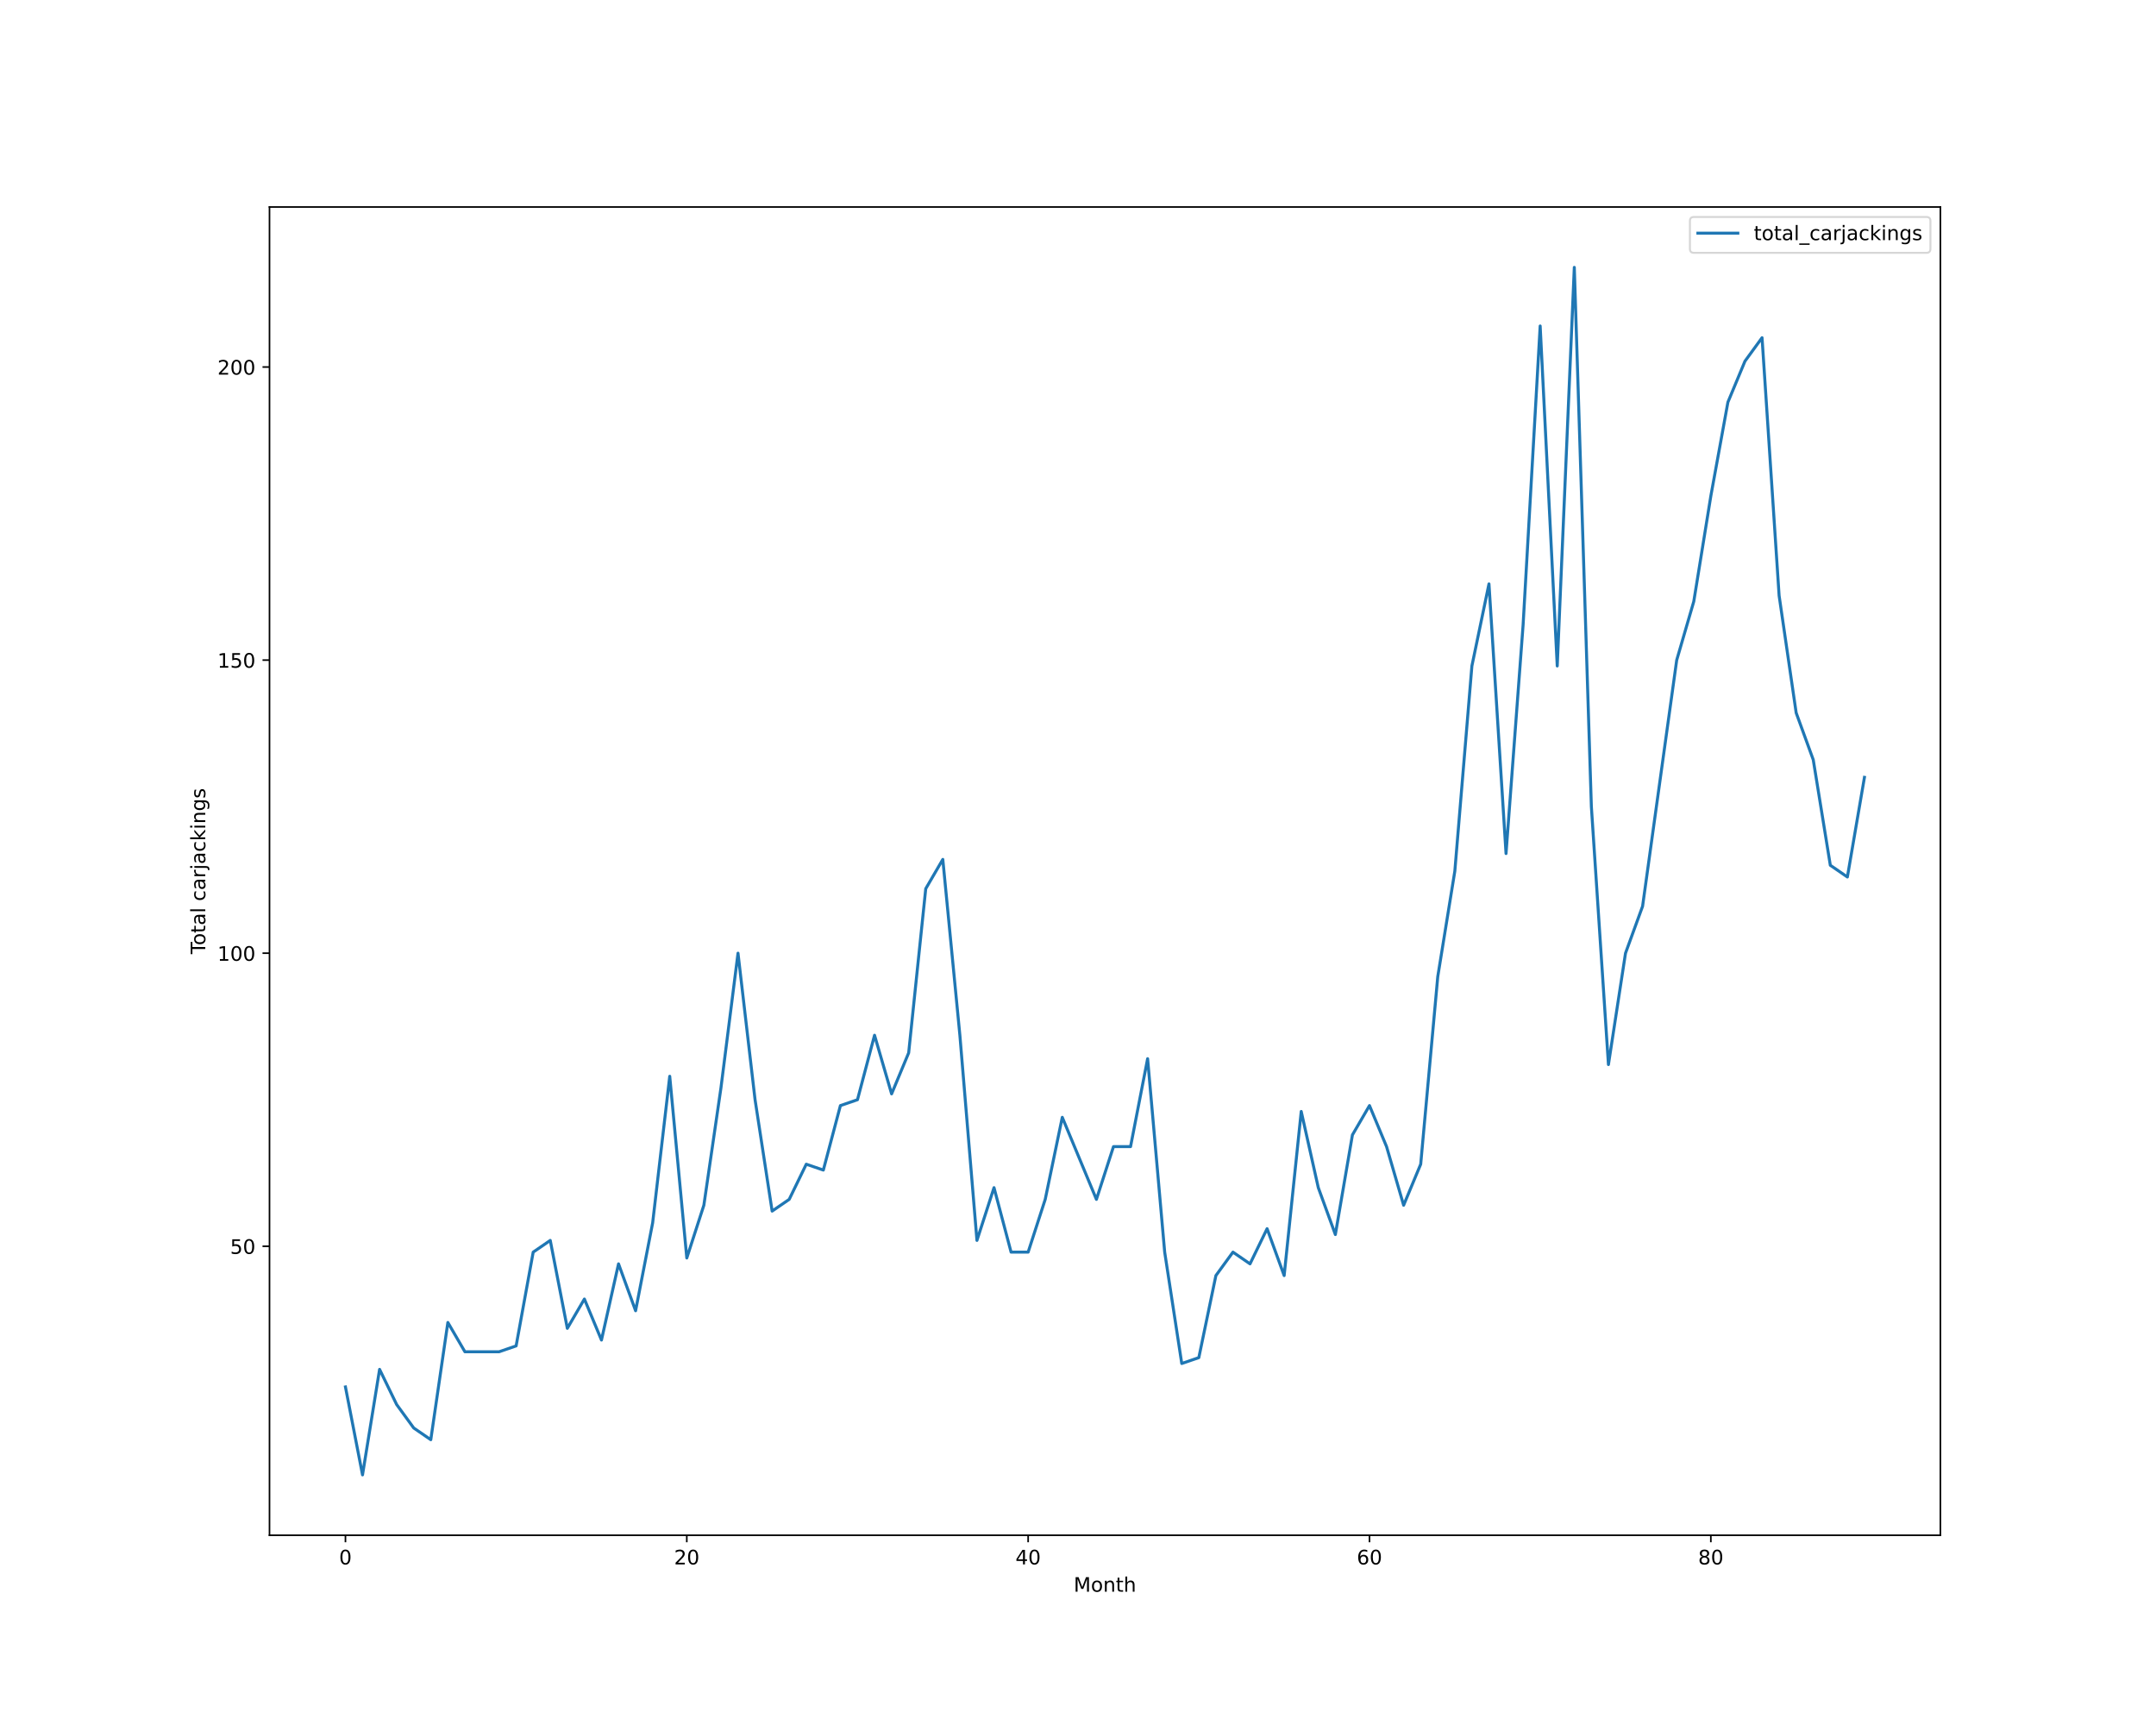
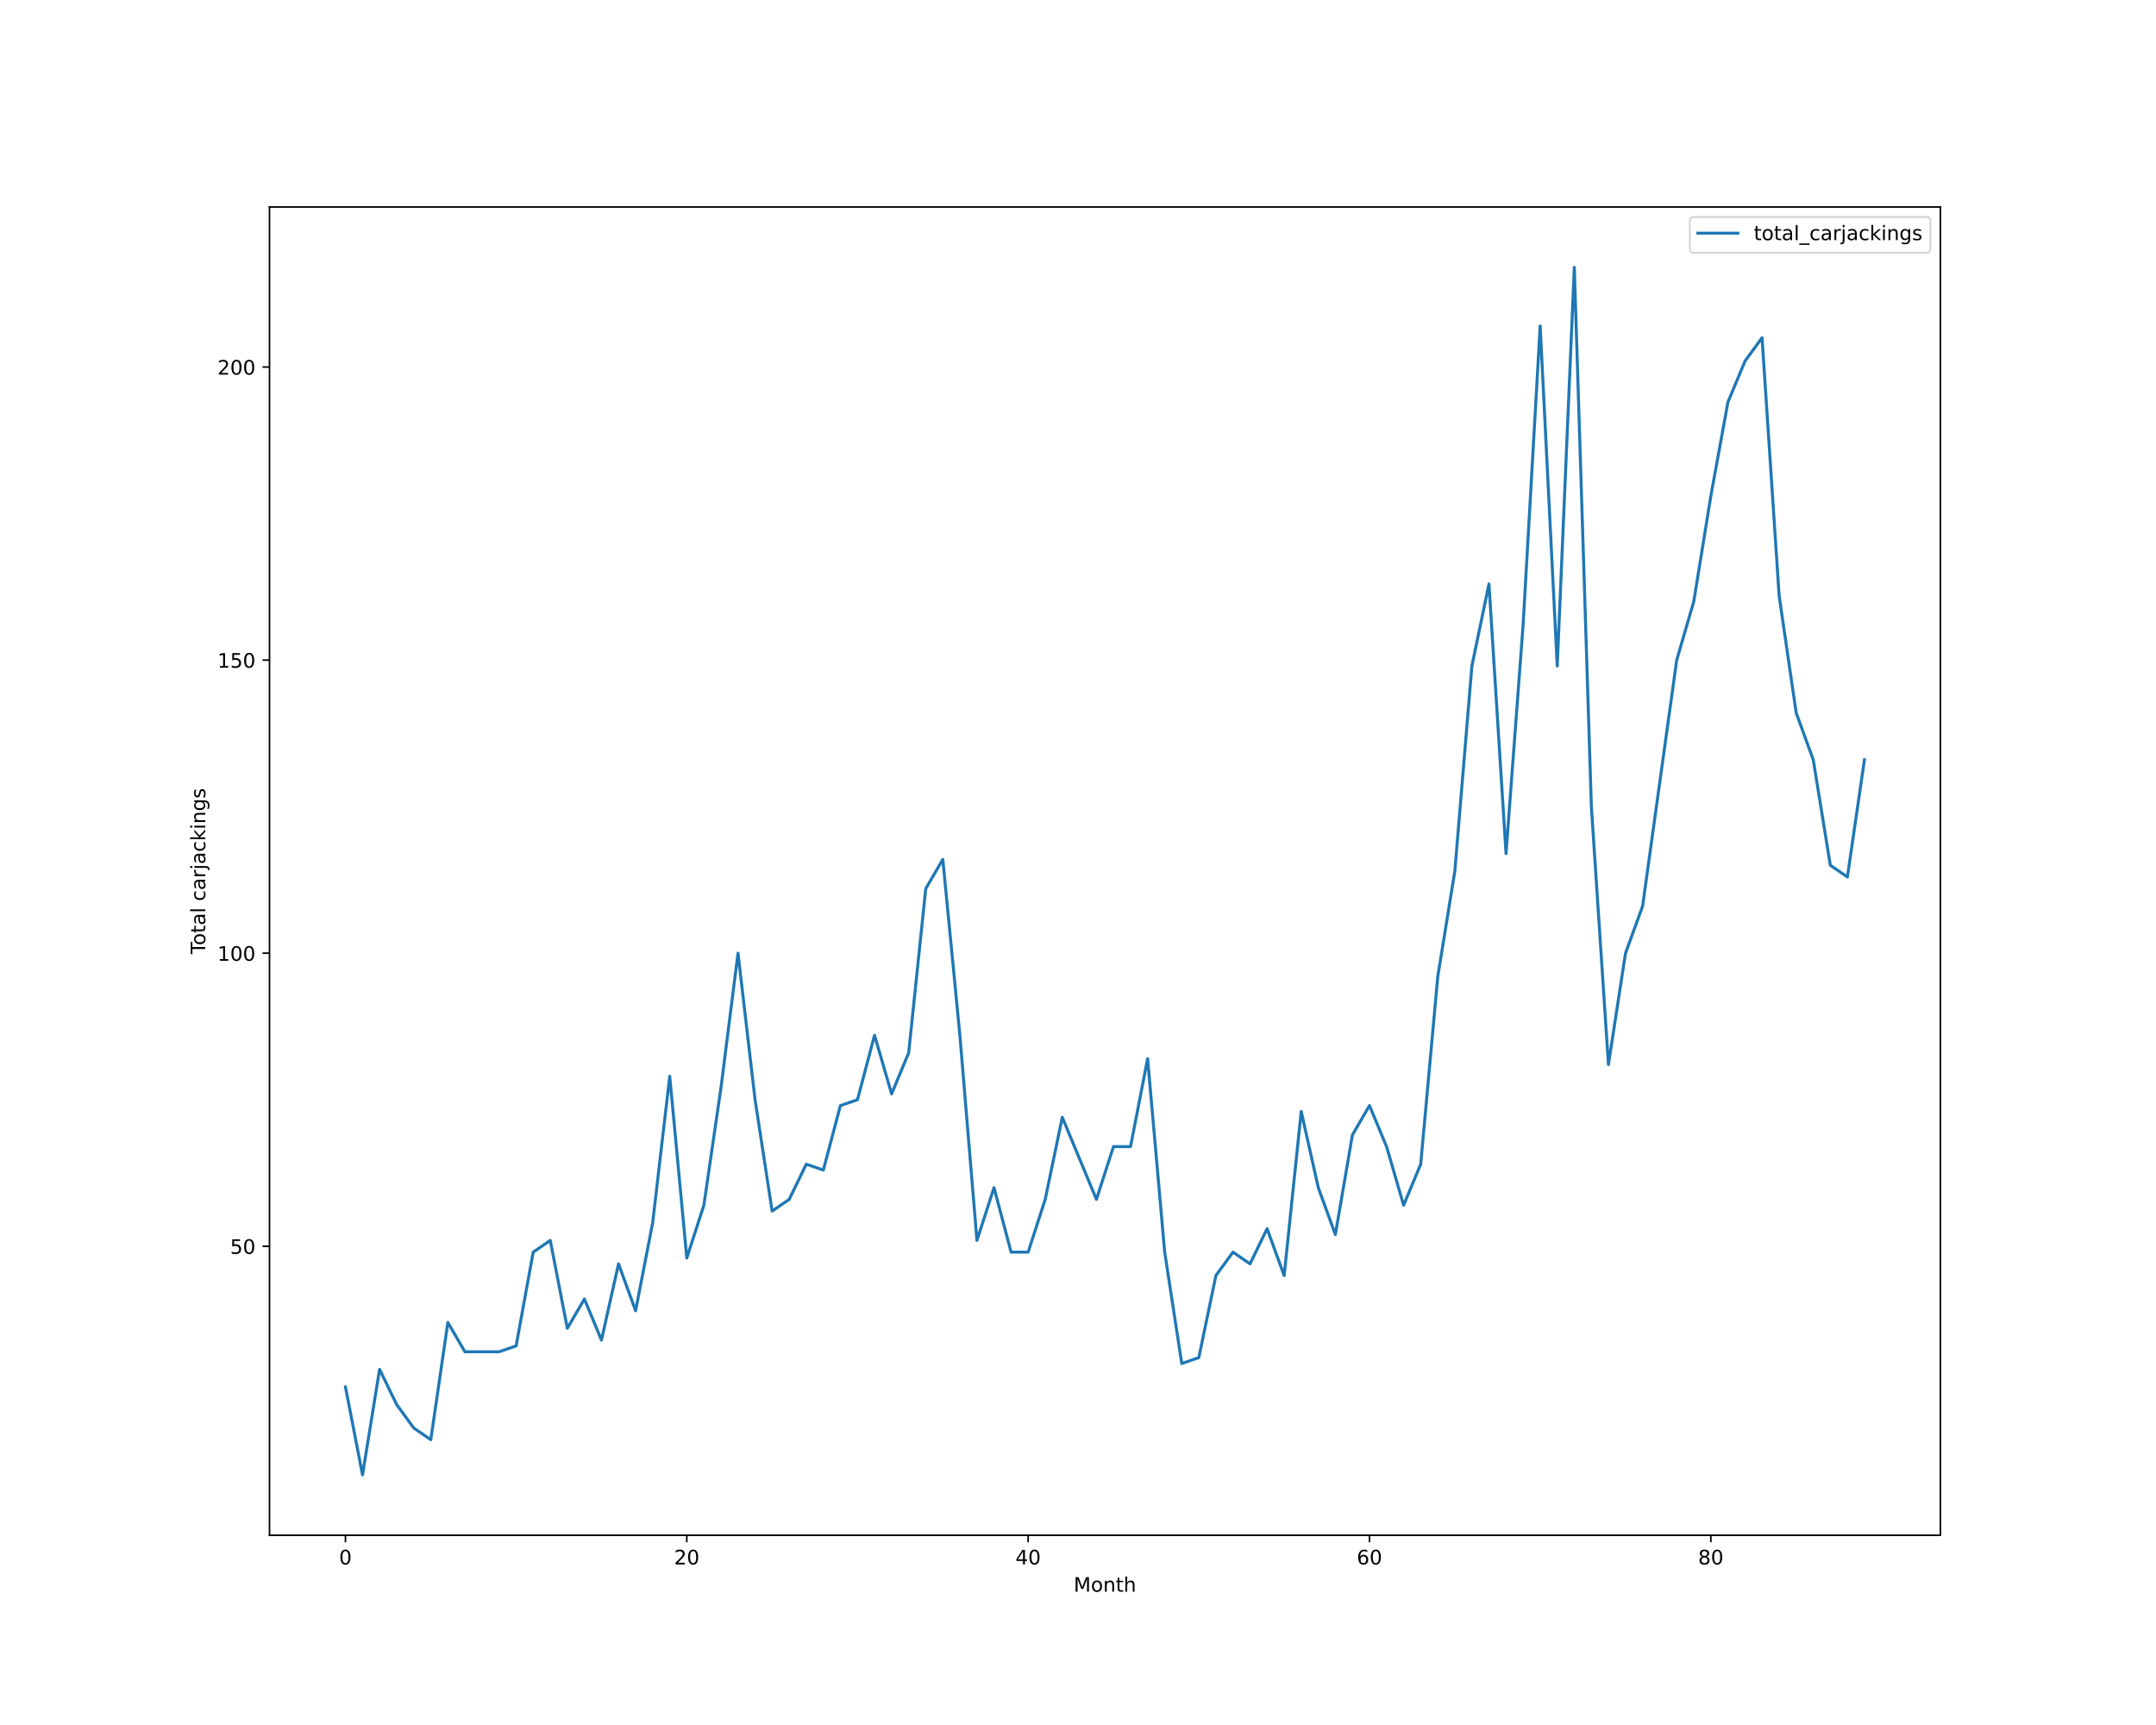
<svg xmlns="http://www.w3.org/2000/svg" xmlns:xlink="http://www.w3.org/1999/xlink" height="864pt" version="1.1" viewBox="0 0 1080 864" width="1080pt">
  <defs>
    <style type="text/css">*{stroke-linecap:butt;stroke-linejoin:round;}</style>
  </defs>
  <g id="figure_1">
    <g id="patch_1">
      <path d="M 0 864  L 1080 864  L 1080 0  L 0 0  z " style="fill:#ffffff;" />
    </g>
    <g id="axes_1">
      <g id="patch_2">
        <path d="M 135 768.96  L 972 768.96  L 972 103.68  L 135 103.68  z " style="fill:#ffffff;" />
      </g>
      <g id="matplotlib.axis_1">
        <g id="xtick_1">
          <g id="line2d_1">
            <defs>
-               <path d="M 0 0  L 0 3.5  " id="m9e6b86d86d" style="stroke:#000000;stroke-width:0.8;" />
-             </defs>
-             <g>
-               <use style="stroke:#000000;stroke-width:0.8;" x="173.045" xlink:href="#m9e6b86d86d" y="768.96" />
+               <path d="M 0 0  L 0 3.5  " id="m6d7409fa8f" style="stroke:#000000;stroke-width:0.8;" />
+             </defs>
+             <g>
+               <use style="stroke:#000000;stroke-width:0.8;" x="173.045" xlink:href="#m6d7409fa8f" y="768.96" />
            </g>
          </g>
          <g id="text_1">
            <g transform="translate(169.8642 783.5584)scale(0.1 -0.1)">
              <defs>
                <path d="M 2034 4250  Q 1547 4250 1301 3770  Q 1056 3291 1056 2328  Q 1056 1369 1301 889  Q 1547 409 2034 409  Q 2525 409 2770 889  Q 3016 1369 3016 2328  Q 3016 3291 2770 3770  Q 2525 4250 2034 4250  z M 2034 4750  Q 2819 4750 3233 4129  Q 3647 3509 3647 2328  Q 3647 1150 3233 529  Q 2819 -91 2034 -91  Q 1250 -91 836 529  Q 422 1150 422 2328  Q 422 3509 836 4129  Q 1250 4750 2034 4750  z " id="DejaVuSans-30" transform="scale(0.015625)" />
              </defs>
              <use xlink:href="#DejaVuSans-30" />
            </g>
          </g>
        </g>
        <g id="xtick_2">
          <g id="line2d_2">
            <g>
-               <use style="stroke:#000000;stroke-width:0.8;" x="344.036" xlink:href="#m9e6b86d86d" y="768.96" />
+               <use style="stroke:#000000;stroke-width:0.8;" x="344.036" xlink:href="#m6d7409fa8f" y="768.96" />
            </g>
          </g>
          <g id="text_2">
            <g transform="translate(337.6738 783.5584)scale(0.1 -0.1)">
              <defs>
                <path d="M 1228 531  L 3431 531  L 3431 0  L 469 0  L 469 531  Q 828 903 1448 1529  Q 2069 2156 2228 2338  Q 2531 2678 2651 2914  Q 2772 3150 2772 3378  Q 2772 3750 2511 3984  Q 2250 4219 1831 4219  Q 1534 4219 1204 4116  Q 875 4013 500 3803  L 500 4441  Q 881 4594 1212 4672  Q 1544 4750 1819 4750  Q 2544 4750 2975 4387  Q 3406 4025 3406 3419  Q 3406 3131 3298 2873  Q 3191 2616 2906 2266  Q 2828 2175 2409 1742  Q 1991 1309 1228 531  z " id="DejaVuSans-32" transform="scale(0.015625)" />
              </defs>
              <use xlink:href="#DejaVuSans-32" />
              <use x="63.623" xlink:href="#DejaVuSans-30" />
            </g>
          </g>
        </g>
        <g id="xtick_3">
          <g id="line2d_3">
            <g>
-               <use style="stroke:#000000;stroke-width:0.8;" x="515.027" xlink:href="#m9e6b86d86d" y="768.96" />
+               <use style="stroke:#000000;stroke-width:0.8;" x="515.027" xlink:href="#m6d7409fa8f" y="768.96" />
            </g>
          </g>
          <g id="text_3">
            <g transform="translate(508.6646 783.5584)scale(0.1 -0.1)">
              <defs>
                <path d="M 2419 4116  L 825 1625  L 2419 1625  L 2419 4116  z M 2253 4666  L 3047 4666  L 3047 1625  L 3713 1625  L 3713 1100  L 3047 1100  L 3047 0  L 2419 0  L 2419 1100  L 313 1100  L 313 1709  L 2253 4666  z " id="DejaVuSans-34" transform="scale(0.015625)" />
              </defs>
              <use xlink:href="#DejaVuSans-34" />
              <use x="63.623" xlink:href="#DejaVuSans-30" />
            </g>
          </g>
        </g>
        <g id="xtick_4">
          <g id="line2d_4">
            <g>
-               <use style="stroke:#000000;stroke-width:0.8;" x="686.018" xlink:href="#m9e6b86d86d" y="768.96" />
+               <use style="stroke:#000000;stroke-width:0.8;" x="686.018" xlink:href="#m6d7409fa8f" y="768.96" />
            </g>
          </g>
          <g id="text_4">
            <g transform="translate(679.6554 783.5584)scale(0.1 -0.1)">
              <defs>
                <path d="M 2113 2584  Q 1688 2584 1439 2293  Q 1191 2003 1191 1497  Q 1191 994 1439 701  Q 1688 409 2113 409  Q 2538 409 2786 701  Q 3034 994 3034 1497  Q 3034 2003 2786 2293  Q 2538 2584 2113 2584  z M 3366 4563  L 3366 3988  Q 3128 4100 2886 4159  Q 2644 4219 2406 4219  Q 1781 4219 1451 3797  Q 1122 3375 1075 2522  Q 1259 2794 1537 2939  Q 1816 3084 2150 3084  Q 2853 3084 3261 2657  Q 3669 2231 3669 1497  Q 3669 778 3244 343  Q 2819 -91 2113 -91  Q 1303 -91 875 529  Q 447 1150 447 2328  Q 447 3434 972 4092  Q 1497 4750 2381 4750  Q 2619 4750 2861 4703  Q 3103 4656 3366 4563  z " id="DejaVuSans-36" transform="scale(0.015625)" />
              </defs>
              <use xlink:href="#DejaVuSans-36" />
              <use x="63.623" xlink:href="#DejaVuSans-30" />
            </g>
          </g>
        </g>
        <g id="xtick_5">
          <g id="line2d_5">
            <g>
-               <use style="stroke:#000000;stroke-width:0.8;" x="857.009" xlink:href="#m9e6b86d86d" y="768.96" />
+               <use style="stroke:#000000;stroke-width:0.8;" x="857.009" xlink:href="#m6d7409fa8f" y="768.96" />
            </g>
          </g>
          <g id="text_5">
            <g transform="translate(850.6462 783.5584)scale(0.1 -0.1)">
              <defs>
                <path d="M 2034 2216  Q 1584 2216 1326 1975  Q 1069 1734 1069 1313  Q 1069 891 1326 650  Q 1584 409 2034 409  Q 2484 409 2743 651  Q 3003 894 3003 1313  Q 3003 1734 2745 1975  Q 2488 2216 2034 2216  z M 1403 2484  Q 997 2584 770 2862  Q 544 3141 544 3541  Q 544 4100 942 4425  Q 1341 4750 2034 4750  Q 2731 4750 3128 4425  Q 3525 4100 3525 3541  Q 3525 3141 3298 2862  Q 3072 2584 2669 2484  Q 3125 2378 3379 2068  Q 3634 1759 3634 1313  Q 3634 634 3220 271  Q 2806 -91 2034 -91  Q 1263 -91 848 271  Q 434 634 434 1313  Q 434 1759 690 2068  Q 947 2378 1403 2484  z M 1172 3481  Q 1172 3119 1398 2916  Q 1625 2713 2034 2713  Q 2441 2713 2670 2916  Q 2900 3119 2900 3481  Q 2900 3844 2670 4047  Q 2441 4250 2034 4250  Q 1625 4250 1398 4047  Q 1172 3844 1172 3481  z " id="DejaVuSans-38" transform="scale(0.015625)" />
              </defs>
              <use xlink:href="#DejaVuSans-38" />
              <use x="63.623" xlink:href="#DejaVuSans-30" />
            </g>
          </g>
        </g>
        <g id="text_6">
          <g transform="translate(537.8289 797.2366)scale(0.1 -0.1)">
            <defs>
              <path d="M 628 4666  L 1569 4666  L 2759 1491  L 3956 4666  L 4897 4666  L 4897 0  L 4281 0  L 4281 4097  L 3078 897  L 2444 897  L 1241 4097  L 1241 0  L 628 0  L 628 4666  z " id="DejaVuSans-4d" transform="scale(0.015625)" />
              <path d="M 1959 3097  Q 1497 3097 1228 2736  Q 959 2375 959 1747  Q 959 1119 1226 758  Q 1494 397 1959 397  Q 2419 397 2687 759  Q 2956 1122 2956 1747  Q 2956 2369 2687 2733  Q 2419 3097 1959 3097  z M 1959 3584  Q 2709 3584 3137 3096  Q 3566 2609 3566 1747  Q 3566 888 3137 398  Q 2709 -91 1959 -91  Q 1206 -91 779 398  Q 353 888 353 1747  Q 353 2609 779 3096  Q 1206 3584 1959 3584  z " id="DejaVuSans-6f" transform="scale(0.015625)" />
              <path d="M 3513 2113  L 3513 0  L 2938 0  L 2938 2094  Q 2938 2591 2744 2837  Q 2550 3084 2163 3084  Q 1697 3084 1428 2787  Q 1159 2491 1159 1978  L 1159 0  L 581 0  L 581 3500  L 1159 3500  L 1159 2956  Q 1366 3272 1645 3428  Q 1925 3584 2291 3584  Q 2894 3584 3203 3211  Q 3513 2838 3513 2113  z " id="DejaVuSans-6e" transform="scale(0.015625)" />
              <path d="M 1172 4494  L 1172 3500  L 2356 3500  L 2356 3053  L 1172 3053  L 1172 1153  Q 1172 725 1289 603  Q 1406 481 1766 481  L 2356 481  L 2356 0  L 1766 0  Q 1100 0 847 248  Q 594 497 594 1153  L 594 3053  L 172 3053  L 172 3500  L 594 3500  L 594 4494  L 1172 4494  z " id="DejaVuSans-74" transform="scale(0.015625)" />
              <path d="M 3513 2113  L 3513 0  L 2938 0  L 2938 2094  Q 2938 2591 2744 2837  Q 2550 3084 2163 3084  Q 1697 3084 1428 2787  Q 1159 2491 1159 1978  L 1159 0  L 581 0  L 581 4863  L 1159 4863  L 1159 2956  Q 1366 3272 1645 3428  Q 1925 3584 2291 3584  Q 2894 3584 3203 3211  Q 3513 2838 3513 2113  z " id="DejaVuSans-68" transform="scale(0.015625)" />
            </defs>
            <use xlink:href="#DejaVuSans-4d" />
            <use x="86.279" xlink:href="#DejaVuSans-6f" />
            <use x="147.461" xlink:href="#DejaVuSans-6e" />
            <use x="210.84" xlink:href="#DejaVuSans-74" />
            <use x="250.049" xlink:href="#DejaVuSans-68" />
          </g>
        </g>
      </g>
      <g id="matplotlib.axis_2">
        <g id="ytick_1">
          <g id="line2d_6">
            <defs>
-               <path d="M 0 0  L -3.5 0  " id="m308cf22fdf" style="stroke:#000000;stroke-width:0.8;" />
-             </defs>
-             <g>
-               <use style="stroke:#000000;stroke-width:0.8;" x="135" xlink:href="#m308cf22fdf" y="624.219" />
+               <path d="M 0 0  L -3.5 0  " id="m066c81b34a" style="stroke:#000000;stroke-width:0.8;" />
+             </defs>
+             <g>
+               <use style="stroke:#000000;stroke-width:0.8;" x="135" xlink:href="#m066c81b34a" y="624.219" />
            </g>
          </g>
          <g id="text_7">
            <g transform="translate(115.275 628.0182)scale(0.1 -0.1)">
              <defs>
                <path d="M 691 4666  L 3169 4666  L 3169 4134  L 1269 4134  L 1269 2991  Q 1406 3038 1543 3061  Q 1681 3084 1819 3084  Q 2600 3084 3056 2656  Q 3513 2228 3513 1497  Q 3513 744 3044 326  Q 2575 -91 1722 -91  Q 1428 -91 1123 -41  Q 819 9 494 109  L 494 744  Q 775 591 1075 516  Q 1375 441 1709 441  Q 2250 441 2565 725  Q 2881 1009 2881 1497  Q 2881 1984 2565 2268  Q 2250 2553 1709 2553  Q 1456 2553 1204 2497  Q 953 2441 691 2322  L 691 4666  z " id="DejaVuSans-35" transform="scale(0.015625)" />
              </defs>
              <use xlink:href="#DejaVuSans-35" />
              <use x="63.623" xlink:href="#DejaVuSans-30" />
            </g>
          </g>
        </g>
        <g id="ytick_2">
          <g id="line2d_7">
            <g>
-               <use style="stroke:#000000;stroke-width:0.8;" x="135" xlink:href="#m308cf22fdf" y="477.423" />
+               <use style="stroke:#000000;stroke-width:0.8;" x="135" xlink:href="#m066c81b34a" y="477.423" />
            </g>
          </g>
          <g id="text_8">
            <g transform="translate(108.9125 481.2221)scale(0.1 -0.1)">
              <defs>
                <path d="M 794 531  L 1825 531  L 1825 4091  L 703 3866  L 703 4441  L 1819 4666  L 2450 4666  L 2450 531  L 3481 531  L 3481 0  L 794 0  L 794 531  z " id="DejaVuSans-31" transform="scale(0.015625)" />
              </defs>
              <use xlink:href="#DejaVuSans-31" />
              <use x="63.623" xlink:href="#DejaVuSans-30" />
              <use x="127.246" xlink:href="#DejaVuSans-30" />
            </g>
          </g>
        </g>
        <g id="ytick_3">
          <g id="line2d_8">
            <g>
-               <use style="stroke:#000000;stroke-width:0.8;" x="135" xlink:href="#m308cf22fdf" y="330.627" />
+               <use style="stroke:#000000;stroke-width:0.8;" x="135" xlink:href="#m066c81b34a" y="330.627" />
            </g>
          </g>
          <g id="text_9">
            <g transform="translate(108.9125 334.426)scale(0.1 -0.1)">
              <use xlink:href="#DejaVuSans-31" />
              <use x="63.623" xlink:href="#DejaVuSans-35" />
              <use x="127.246" xlink:href="#DejaVuSans-30" />
            </g>
          </g>
        </g>
        <g id="ytick_4">
          <g id="line2d_9">
            <g>
-               <use style="stroke:#000000;stroke-width:0.8;" x="135" xlink:href="#m308cf22fdf" y="183.831" />
+               <use style="stroke:#000000;stroke-width:0.8;" x="135" xlink:href="#m066c81b34a" y="183.831" />
            </g>
          </g>
          <g id="text_10">
            <g transform="translate(108.9125 187.6299)scale(0.1 -0.1)">
              <use xlink:href="#DejaVuSans-32" />
              <use x="63.623" xlink:href="#DejaVuSans-30" />
              <use x="127.246" xlink:href="#DejaVuSans-30" />
            </g>
          </g>
        </g>
        <g id="text_11">
          <g transform="translate(102.8328 477.8888)rotate(-90)scale(0.1 -0.1)">
            <defs>
              <path d="M -19 4666  L 3928 4666  L 3928 4134  L 2272 4134  L 2272 0  L 1638 0  L 1638 4134  L -19 4134  L -19 4666  z " id="DejaVuSans-54" transform="scale(0.015625)" />
              <path d="M 2194 1759  Q 1497 1759 1228 1600  Q 959 1441 959 1056  Q 959 750 1161 570  Q 1363 391 1709 391  Q 2188 391 2477 730  Q 2766 1069 2766 1631  L 2766 1759  L 2194 1759  z M 3341 1997  L 3341 0  L 2766 0  L 2766 531  Q 2569 213 2275 61  Q 1981 -91 1556 -91  Q 1019 -91 701 211  Q 384 513 384 1019  Q 384 1609 779 1909  Q 1175 2209 1959 2209  L 2766 2209  L 2766 2266  Q 2766 2663 2505 2880  Q 2244 3097 1772 3097  Q 1472 3097 1187 3025  Q 903 2953 641 2809  L 641 3341  Q 956 3463 1253 3523  Q 1550 3584 1831 3584  Q 2591 3584 2966 3190  Q 3341 2797 3341 1997  z " id="DejaVuSans-61" transform="scale(0.015625)" />
              <path d="M 603 4863  L 1178 4863  L 1178 0  L 603 0  L 603 4863  z " id="DejaVuSans-6c" transform="scale(0.015625)" />
              <path id="DejaVuSans-20" transform="scale(0.015625)" />
              <path d="M 3122 3366  L 3122 2828  Q 2878 2963 2633 3030  Q 2388 3097 2138 3097  Q 1578 3097 1268 2742  Q 959 2388 959 1747  Q 959 1106 1268 751  Q 1578 397 2138 397  Q 2388 397 2633 464  Q 2878 531 3122 666  L 3122 134  Q 2881 22 2623 -34  Q 2366 -91 2075 -91  Q 1284 -91 818 406  Q 353 903 353 1747  Q 353 2603 823 3093  Q 1294 3584 2113 3584  Q 2378 3584 2631 3529  Q 2884 3475 3122 3366  z " id="DejaVuSans-63" transform="scale(0.015625)" />
              <path d="M 2631 2963  Q 2534 3019 2420 3045  Q 2306 3072 2169 3072  Q 1681 3072 1420 2755  Q 1159 2438 1159 1844  L 1159 0  L 581 0  L 581 3500  L 1159 3500  L 1159 2956  Q 1341 3275 1631 3429  Q 1922 3584 2338 3584  Q 2397 3584 2469 3576  Q 2541 3569 2628 3553  L 2631 2963  z " id="DejaVuSans-72" transform="scale(0.015625)" />
              <path d="M 603 3500  L 1178 3500  L 1178 -63  Q 1178 -731 923 -1031  Q 669 -1331 103 -1331  L -116 -1331  L -116 -844  L 38 -844  Q 366 -844 484 -692  Q 603 -541 603 -63  L 603 3500  z M 603 4863  L 1178 4863  L 1178 4134  L 603 4134  L 603 4863  z " id="DejaVuSans-6a" transform="scale(0.015625)" />
              <path d="M 581 4863  L 1159 4863  L 1159 1991  L 2875 3500  L 3609 3500  L 1753 1863  L 3688 0  L 2938 0  L 1159 1709  L 1159 0  L 581 0  L 581 4863  z " id="DejaVuSans-6b" transform="scale(0.015625)" />
              <path d="M 603 3500  L 1178 3500  L 1178 0  L 603 0  L 603 3500  z M 603 4863  L 1178 4863  L 1178 4134  L 603 4134  L 603 4863  z " id="DejaVuSans-69" transform="scale(0.015625)" />
              <path d="M 2906 1791  Q 2906 2416 2648 2759  Q 2391 3103 1925 3103  Q 1463 3103 1205 2759  Q 947 2416 947 1791  Q 947 1169 1205 825  Q 1463 481 1925 481  Q 2391 481 2648 825  Q 2906 1169 2906 1791  z M 3481 434  Q 3481 -459 3084 -895  Q 2688 -1331 1869 -1331  Q 1566 -1331 1297 -1286  Q 1028 -1241 775 -1147  L 775 -588  Q 1028 -725 1275 -790  Q 1522 -856 1778 -856  Q 2344 -856 2625 -561  Q 2906 -266 2906 331  L 2906 616  Q 2728 306 2450 153  Q 2172 0 1784 0  Q 1141 0 747 490  Q 353 981 353 1791  Q 353 2603 747 3093  Q 1141 3584 1784 3584  Q 2172 3584 2450 3431  Q 2728 3278 2906 2969  L 2906 3500  L 3481 3500  L 3481 434  z " id="DejaVuSans-67" transform="scale(0.015625)" />
              <path d="M 2834 3397  L 2834 2853  Q 2591 2978 2328 3040  Q 2066 3103 1784 3103  Q 1356 3103 1142 2972  Q 928 2841 928 2578  Q 928 2378 1081 2264  Q 1234 2150 1697 2047  L 1894 2003  Q 2506 1872 2764 1633  Q 3022 1394 3022 966  Q 3022 478 2636 193  Q 2250 -91 1575 -91  Q 1294 -91 989 -36  Q 684 19 347 128  L 347 722  Q 666 556 975 473  Q 1284 391 1588 391  Q 1994 391 2212 530  Q 2431 669 2431 922  Q 2431 1156 2273 1281  Q 2116 1406 1581 1522  L 1381 1569  Q 847 1681 609 1914  Q 372 2147 372 2553  Q 372 3047 722 3315  Q 1072 3584 1716 3584  Q 2034 3584 2315 3537  Q 2597 3491 2834 3397  z " id="DejaVuSans-73" transform="scale(0.015625)" />
            </defs>
            <use xlink:href="#DejaVuSans-54" />
            <use x="44.084" xlink:href="#DejaVuSans-6f" />
            <use x="105.266" xlink:href="#DejaVuSans-74" />
            <use x="144.475" xlink:href="#DejaVuSans-61" />
            <use x="205.754" xlink:href="#DejaVuSans-6c" />
            <use x="233.537" xlink:href="#DejaVuSans-20" />
            <use x="265.324" xlink:href="#DejaVuSans-63" />
            <use x="320.305" xlink:href="#DejaVuSans-61" />
            <use x="381.584" xlink:href="#DejaVuSans-72" />
            <use x="422.697" xlink:href="#DejaVuSans-6a" />
            <use x="450.48" xlink:href="#DejaVuSans-61" />
            <use x="511.76" xlink:href="#DejaVuSans-63" />
            <use x="566.74" xlink:href="#DejaVuSans-6b" />
            <use x="624.65" xlink:href="#DejaVuSans-69" />
            <use x="652.434" xlink:href="#DejaVuSans-6e" />
            <use x="715.812" xlink:href="#DejaVuSans-67" />
            <use x="779.289" xlink:href="#DejaVuSans-73" />
          </g>
        </g>
      </g>
      <g id="line2d_10">
-         <path clip-path="url(#pa0e18553e3)" d="M 173.045 694.681  L 181.595 738.72  L 190.145 685.873  L 198.694 703.489  L 207.244 715.233  L 215.793 721.104  L 224.343 662.386  L 232.892 677.066  L 241.442 677.066  L 249.991 677.066  L 258.541 674.13  L 267.09 627.155  L 275.64 621.283  L 284.189 665.322  L 292.739 650.642  L 301.289 671.194  L 309.838 633.027  L 318.388 656.514  L 326.937 612.475  L 335.487 539.077  L 344.036 630.091  L 352.586 603.668  L 361.135 544.949  L 369.685 477.423  L 378.234 550.821  L 386.784 606.603  L 395.334 600.732  L 403.883 583.116  L 412.433 586.052  L 420.982 553.757  L 429.532 550.821  L 438.081 518.526  L 446.631 547.885  L 455.18 527.334  L 463.73 445.128  L 472.279 430.448  L 480.829 518.526  L 489.378 621.283  L 497.928 594.86  L 506.478 627.155  L 515.027 627.155  L 523.577 600.732  L 532.126 559.629  L 540.676 580.18  L 549.225 600.732  L 557.775 574.308  L 566.324 574.308  L 574.874 530.27  L 583.423 627.155  L 591.973 682.937  L 600.522 680.002  L 609.072 638.899  L 617.622 627.155  L 626.171 633.027  L 634.721 615.411  L 643.27 638.899  L 651.82 556.693  L 660.369 594.86  L 668.919 618.347  L 677.468 568.437  L 686.018 553.757  L 694.567 574.308  L 703.117 603.668  L 711.666 583.116  L 720.216 489.167  L 728.766 436.32  L 737.315 333.563  L 745.865 292.46  L 754.414 427.512  L 762.964 313.011  L 771.513 163.279  L 780.063 333.563  L 788.612 133.92  L 797.162 404.025  L 805.711 533.205  L 814.261 477.423  L 822.811 453.936  L 831.36 392.281  L 839.91 330.627  L 848.459 301.268  L 857.009 248.421  L 865.558 201.446  L 874.108 180.895  L 882.657 169.151  L 891.207 298.332  L 899.756 357.05  L 908.306 380.537  L 916.855 433.384  L 925.405 439.256  L 933.955 389.345  " style="fill:none;stroke:#1f77b4;stroke-linecap:square;stroke-width:1.5;" />
+         <path clip-path="url(#pa1ef224d92)" d="M 173.045 694.681  L 181.595 738.72  L 190.145 685.873  L 198.694 703.489  L 207.244 715.233  L 215.793 721.104  L 224.343 662.386  L 232.892 677.066  L 241.442 677.066  L 249.991 677.066  L 258.541 674.13  L 267.09 627.155  L 275.64 621.283  L 284.189 665.322  L 292.739 650.642  L 301.289 671.194  L 309.838 633.027  L 318.388 656.514  L 326.937 612.475  L 335.487 539.077  L 344.036 630.091  L 352.586 603.668  L 361.135 544.949  L 369.685 477.423  L 378.234 550.821  L 386.784 606.603  L 395.334 600.732  L 403.883 583.116  L 412.433 586.052  L 420.982 553.757  L 429.532 550.821  L 438.081 518.526  L 446.631 547.885  L 455.18 527.334  L 463.73 445.128  L 472.279 430.448  L 480.829 518.526  L 489.378 621.283  L 497.928 594.86  L 506.478 627.155  L 515.027 627.155  L 523.577 600.732  L 532.126 559.629  L 540.676 580.18  L 549.225 600.732  L 557.775 574.308  L 566.324 574.308  L 574.874 530.27  L 583.423 627.155  L 591.973 682.937  L 600.522 680.002  L 609.072 638.899  L 617.622 627.155  L 626.171 633.027  L 634.721 615.411  L 643.27 638.899  L 651.82 556.693  L 660.369 594.86  L 668.919 618.347  L 677.468 568.437  L 686.018 553.757  L 694.567 574.308  L 703.117 603.668  L 711.666 583.116  L 720.216 489.167  L 728.766 436.32  L 737.315 333.563  L 745.865 292.46  L 754.414 427.512  L 762.964 313.011  L 771.513 163.279  L 780.063 333.563  L 788.612 133.92  L 797.162 404.025  L 805.711 533.205  L 814.261 477.423  L 822.811 453.936  L 831.36 392.281  L 839.91 330.627  L 848.459 301.268  L 857.009 248.421  L 865.558 201.446  L 874.108 180.895  L 882.657 169.151  L 891.207 298.332  L 899.756 357.05  L 908.306 380.537  L 916.855 433.384  L 925.405 439.256  L 933.955 380.537  " style="fill:none;stroke:#1f77b4;stroke-linecap:square;stroke-width:1.5;" />
      </g>
      <g id="patch_3">
        <path d="M 135 768.96  L 135 103.68  " style="fill:none;stroke:#000000;stroke-linecap:square;stroke-linejoin:miter;stroke-width:0.8;" />
      </g>
      <g id="patch_4">
        <path d="M 972 768.96  L 972 103.68  " style="fill:none;stroke:#000000;stroke-linecap:square;stroke-linejoin:miter;stroke-width:0.8;" />
      </g>
      <g id="patch_5">
        <path d="M 135 768.96  L 972 768.96  " style="fill:none;stroke:#000000;stroke-linecap:square;stroke-linejoin:miter;stroke-width:0.8;" />
      </g>
      <g id="patch_6">
        <path d="M 135 103.68  L 972 103.68  " style="fill:none;stroke:#000000;stroke-linecap:square;stroke-linejoin:miter;stroke-width:0.8;" />
      </g>
      <g id="legend_1">
        <g id="patch_7">
          <path d="M 848.528 126.636  L 965 126.636  Q 967 126.636 967 124.636  L 967 110.68  Q 967 108.68 965 108.68  L 848.528 108.68  Q 846.528 108.68 846.528 110.68  L 846.528 124.636  Q 846.528 126.636 848.528 126.636  z " style="fill:#ffffff;opacity:0.8;stroke:#cccccc;stroke-linejoin:miter;" />
        </g>
        <g id="line2d_11">
          <path d="M 850.528 116.778  L 870.528 116.778  " style="fill:none;stroke:#1f77b4;stroke-linecap:square;stroke-width:1.5;" />
        </g>
        <g id="line2d_12" />
        <g id="text_12">
          <g transform="translate(878.5281 120.2784)scale(0.1 -0.1)">
            <defs>
              <path d="M 3263 -1063  L 3263 -1509  L -63 -1509  L -63 -1063  L 3263 -1063  z " id="DejaVuSans-5f" transform="scale(0.015625)" />
            </defs>
            <use xlink:href="#DejaVuSans-74" />
            <use x="39.209" xlink:href="#DejaVuSans-6f" />
            <use x="100.391" xlink:href="#DejaVuSans-74" />
            <use x="139.6" xlink:href="#DejaVuSans-61" />
            <use x="200.879" xlink:href="#DejaVuSans-6c" />
            <use x="228.662" xlink:href="#DejaVuSans-5f" />
            <use x="278.662" xlink:href="#DejaVuSans-63" />
            <use x="333.643" xlink:href="#DejaVuSans-61" />
            <use x="394.922" xlink:href="#DejaVuSans-72" />
            <use x="436.035" xlink:href="#DejaVuSans-6a" />
            <use x="463.818" xlink:href="#DejaVuSans-61" />
            <use x="525.098" xlink:href="#DejaVuSans-63" />
            <use x="580.078" xlink:href="#DejaVuSans-6b" />
            <use x="637.988" xlink:href="#DejaVuSans-69" />
            <use x="665.771" xlink:href="#DejaVuSans-6e" />
            <use x="729.15" xlink:href="#DejaVuSans-67" />
            <use x="792.627" xlink:href="#DejaVuSans-73" />
          </g>
        </g>
      </g>
    </g>
  </g>
  <defs>
-     <clipPath id="pa0e18553e3">
+     <clipPath id="pa1ef224d92">
      <rect height="665.28" width="837" x="135" y="103.68" />
    </clipPath>
  </defs>
</svg>
